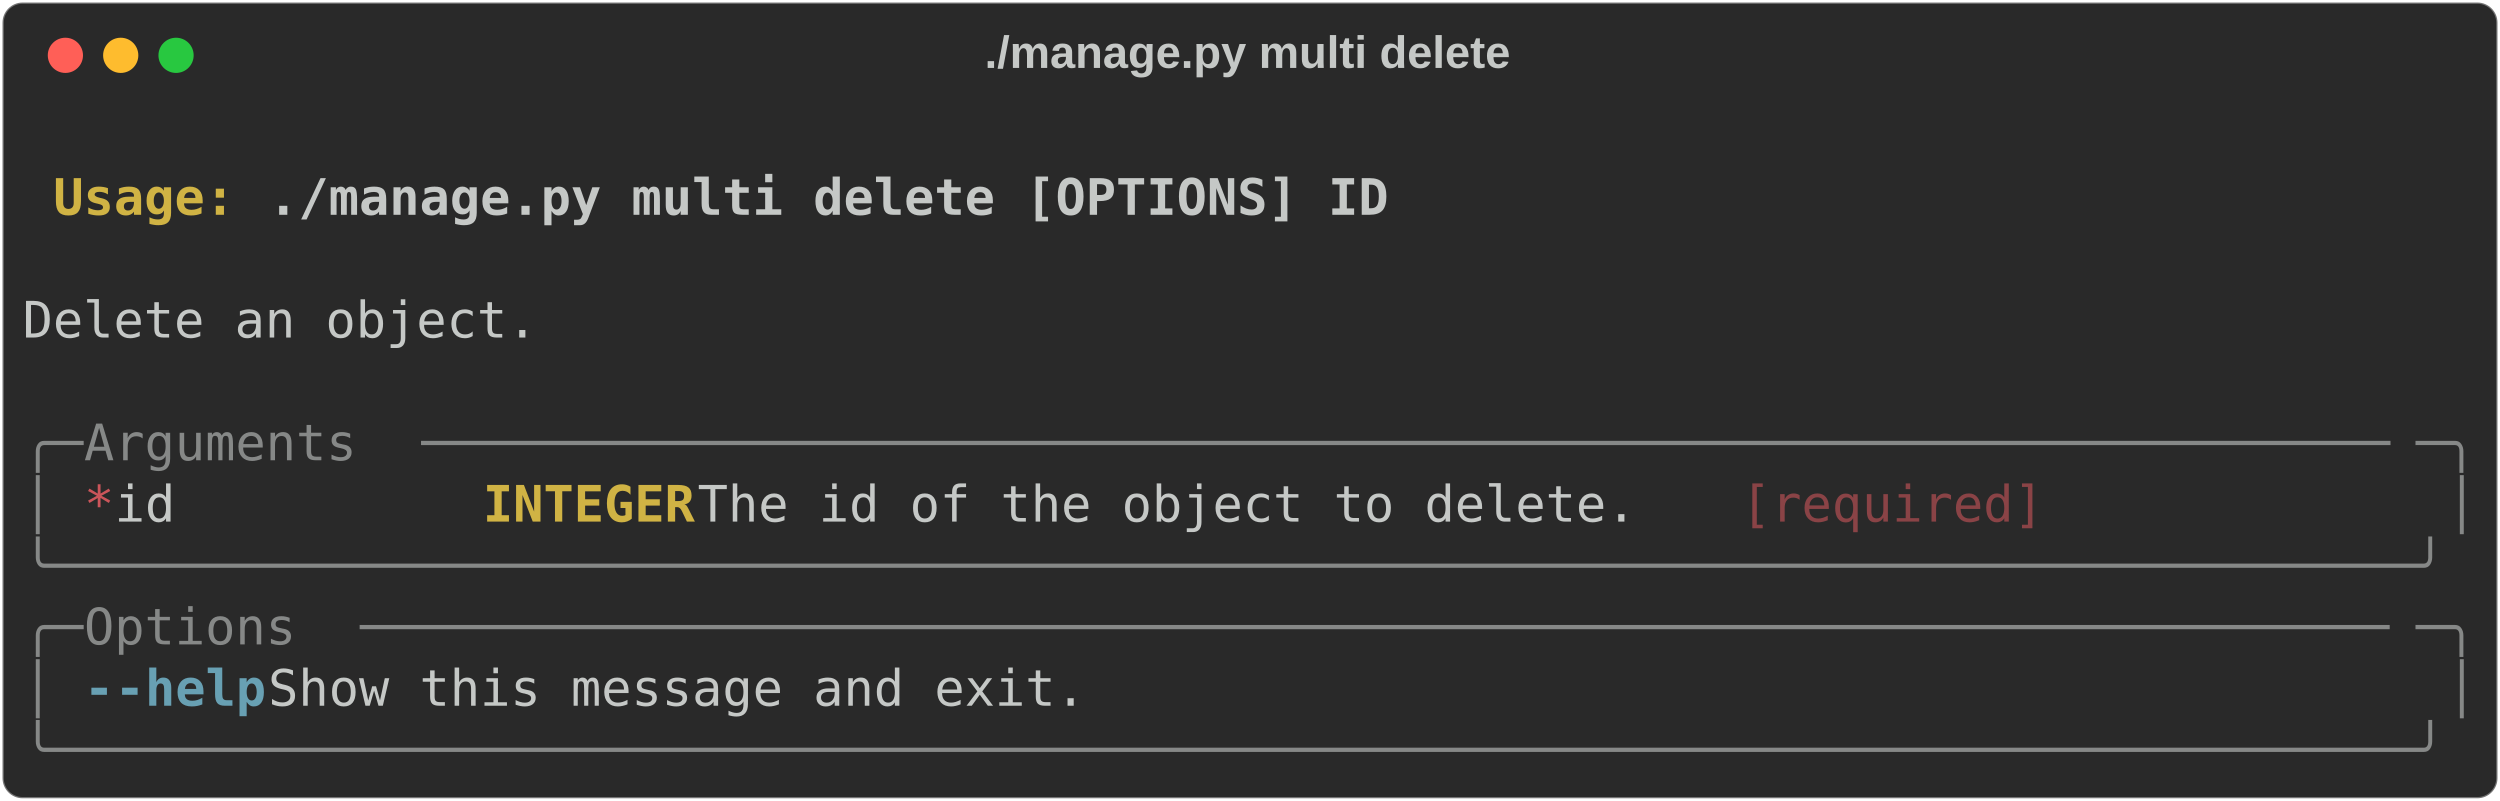
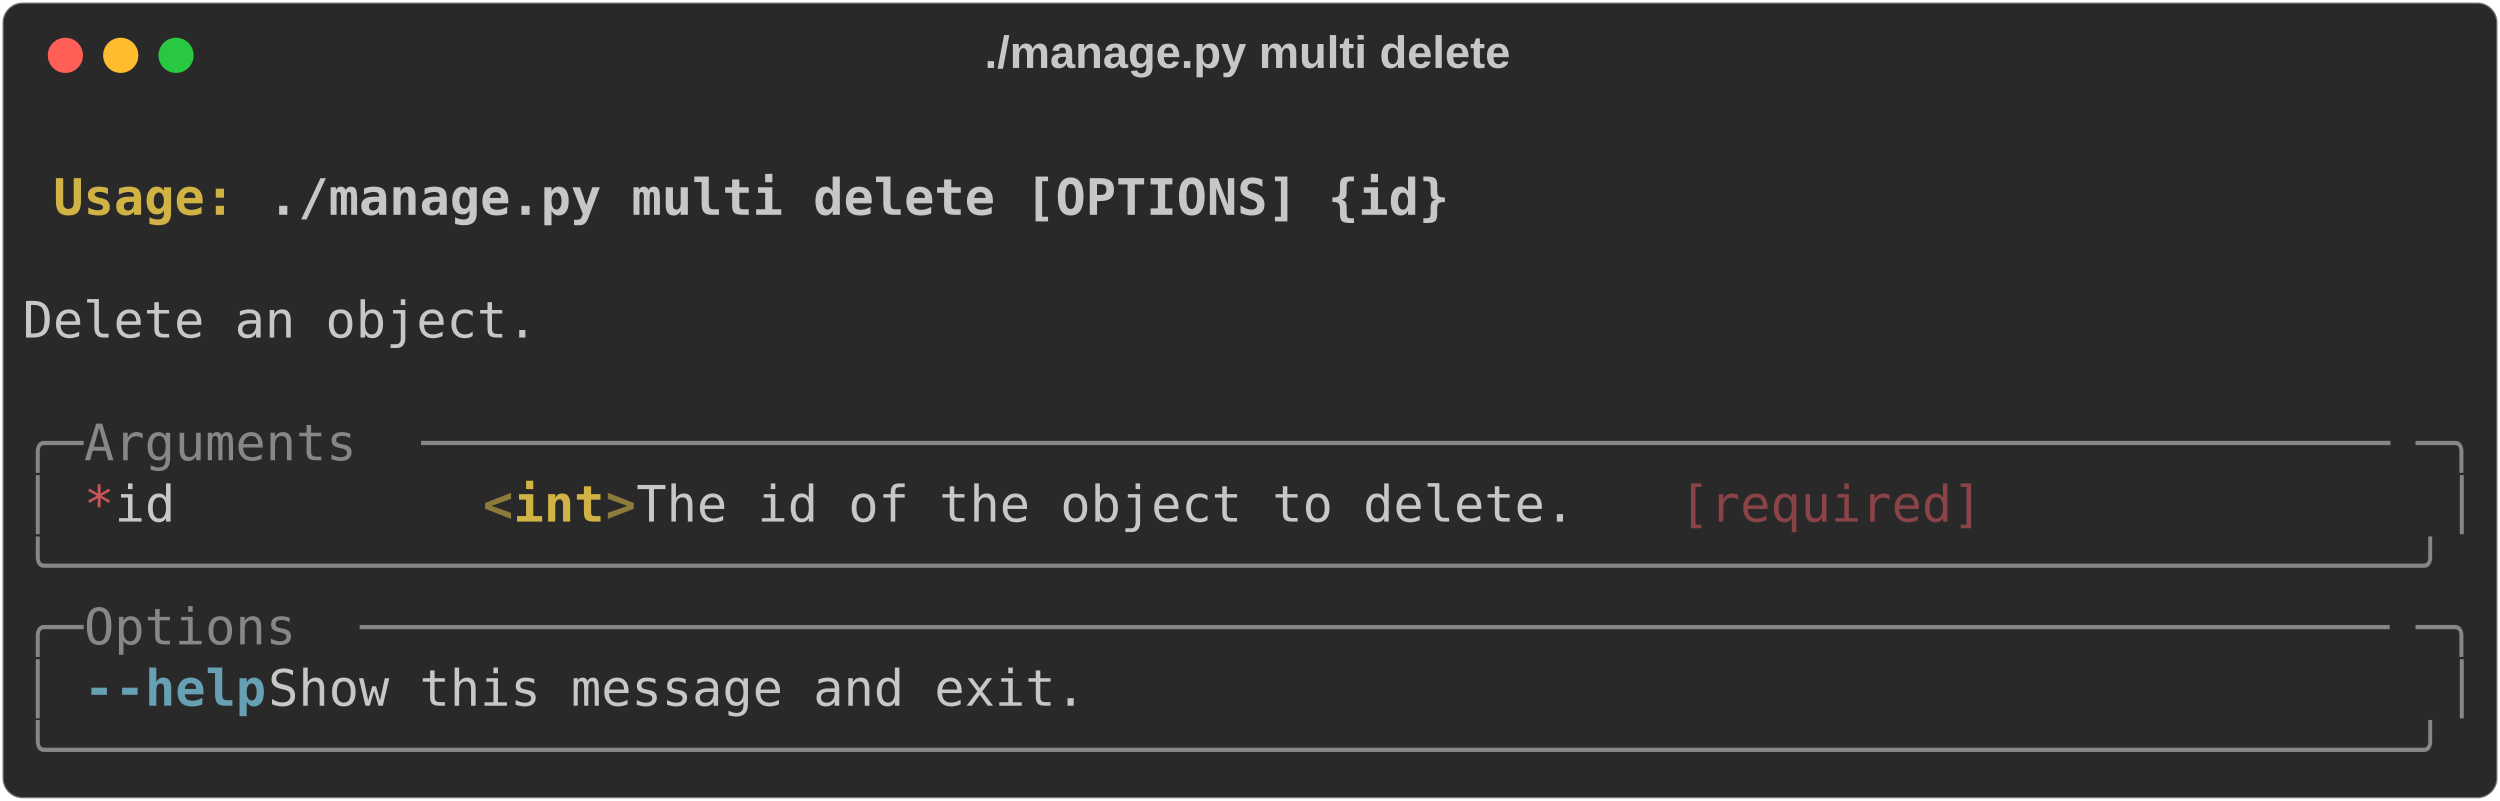
<svg xmlns="http://www.w3.org/2000/svg" class="rich-terminal" viewBox="0 0 994 318.4">
  <style>

    @font-face {
        font-family: "Fira Code";
        src: local("FiraCode-Regular"),
                url("https://cdnjs.cloudflare.com/ajax/libs/firacode/6.2.0/woff2/FiraCode-Regular.woff2") format("woff2"),
                url("https://cdnjs.cloudflare.com/ajax/libs/firacode/6.2.0/woff/FiraCode-Regular.woff") format("woff");
        font-style: normal;
        font-weight: 400;
    }
    @font-face {
        font-family: "Fira Code";
        src: local("FiraCode-Bold"),
                url("https://cdnjs.cloudflare.com/ajax/libs/firacode/6.2.0/woff2/FiraCode-Bold.woff2") format("woff2"),
                url("https://cdnjs.cloudflare.com/ajax/libs/firacode/6.2.0/woff/FiraCode-Bold.woff") format("woff");
        font-style: bold;
        font-weight: 700;
    }

-     .terminal-927040774-matrix {
+     .terminal-2285945643-matrix {
        font-family: Fira Code, monospace;
        font-size: 20px;
        line-height: 24.4px;
        font-variant-east-asian: full-width;
    }

-     .terminal-927040774-title {
+     .terminal-2285945643-title {
        font-size: 18px;
        font-weight: bold;
        font-family: arial;
    }

-     .terminal-927040774-r1 { fill: #c5c8c6;font-weight: bold }
- .terminal-927040774-r2 { fill: #c5c8c6 }
- .terminal-927040774-r3 { fill: #d0b344;font-weight: bold }
- .terminal-927040774-r4 { fill: #868887 }
- .terminal-927040774-r5 { fill: #cc555a }
- .terminal-927040774-r6 { fill: #8a4346 }
- .terminal-927040774-r7 { fill: #68a0b3;font-weight: bold }
+     .terminal-2285945643-r1 { fill: #c5c8c6;font-weight: bold }
+ .terminal-2285945643-r2 { fill: #c5c8c6 }
+ .terminal-2285945643-r3 { fill: #d0b344;font-weight: bold }
+ .terminal-2285945643-r4 { fill: #868887 }
+ .terminal-2285945643-r5 { fill: #cc555a }
+ .terminal-2285945643-r6 { fill: #8d7b39;font-weight: bold }
+ .terminal-2285945643-r7 { fill: #8a4346 }
+ .terminal-2285945643-r8 { fill: #68a0b3;font-weight: bold }
    </style>
  <defs>
-     <clipPath id="terminal-927040774-clip-terminal">
+     <clipPath id="terminal-2285945643-clip-terminal">
      <rect x="0" y="0" width="975.0" height="267.4" />
    </clipPath>
-     <clipPath id="terminal-927040774-line-0">
+     <clipPath id="terminal-2285945643-line-0">
      <rect x="0" y="1.5" width="976" height="24.65" />
    </clipPath>
-     <clipPath id="terminal-927040774-line-1">
+     <clipPath id="terminal-2285945643-line-1">
      <rect x="0" y="25.9" width="976" height="24.65" />
    </clipPath>
-     <clipPath id="terminal-927040774-line-2">
+     <clipPath id="terminal-2285945643-line-2">
      <rect x="0" y="50.3" width="976" height="24.65" />
    </clipPath>
-     <clipPath id="terminal-927040774-line-3">
+     <clipPath id="terminal-2285945643-line-3">
      <rect x="0" y="74.7" width="976" height="24.65" />
    </clipPath>
-     <clipPath id="terminal-927040774-line-4">
+     <clipPath id="terminal-2285945643-line-4">
      <rect x="0" y="99.1" width="976" height="24.65" />
    </clipPath>
-     <clipPath id="terminal-927040774-line-5">
+     <clipPath id="terminal-2285945643-line-5">
      <rect x="0" y="123.5" width="976" height="24.65" />
    </clipPath>
-     <clipPath id="terminal-927040774-line-6">
+     <clipPath id="terminal-2285945643-line-6">
      <rect x="0" y="147.9" width="976" height="24.65" />
    </clipPath>
-     <clipPath id="terminal-927040774-line-7">
+     <clipPath id="terminal-2285945643-line-7">
      <rect x="0" y="172.3" width="976" height="24.65" />
    </clipPath>
-     <clipPath id="terminal-927040774-line-8">
+     <clipPath id="terminal-2285945643-line-8">
      <rect x="0" y="196.7" width="976" height="24.65" />
    </clipPath>
-     <clipPath id="terminal-927040774-line-9">
+     <clipPath id="terminal-2285945643-line-9">
      <rect x="0" y="221.1" width="976" height="24.65" />
    </clipPath>
  </defs>
  <rect fill="#292929" stroke="rgba(255,255,255,0.35)" stroke-width="1" x="1" y="1" width="992" height="316.4" rx="8" />
-   <text class="terminal-927040774-title" fill="#c5c8c6" text-anchor="middle" x="496" y="27">./manage.py multi delete</text>
+   <text class="terminal-2285945643-title" fill="#c5c8c6" text-anchor="middle" x="496" y="27">./manage.py multi delete</text>
  <g transform="translate(26,22)">
    <circle cx="0" cy="0" r="7" fill="#ff5f57" />
    <circle cx="22" cy="0" r="7" fill="#febc2e" />
    <circle cx="44" cy="0" r="7" fill="#28c840" />
  </g>
-   <g transform="translate(9, 41)" clip-path="url(#terminal-927040774-clip-terminal)">
-     <g class="terminal-927040774-matrix">
-       <text class="terminal-927040774-r2" x="976" y="20" textLength="12.2" clip-path="url(#terminal-927040774-line-0)">
+   <g transform="translate(9, 41)" clip-path="url(#terminal-2285945643-clip-terminal)">
+     <g class="terminal-2285945643-matrix">
+       <text class="terminal-2285945643-r2" x="976" y="20" textLength="12.2" clip-path="url(#terminal-2285945643-line-0)">
</text>
-       <text class="terminal-927040774-r3" x="12.2" y="44.4" textLength="85.4" clip-path="url(#terminal-927040774-line-1)">Usage: </text>
-       <text class="terminal-927040774-r1" x="97.6" y="44.4" textLength="451.4" clip-path="url(#terminal-927040774-line-1)">./manage.py multi delete [OPTIONS] ID</text>
-       <text class="terminal-927040774-r2" x="976" y="44.4" textLength="12.2" clip-path="url(#terminal-927040774-line-1)">
+       <text class="terminal-2285945643-r3" x="12.2" y="44.4" textLength="85.4" clip-path="url(#terminal-2285945643-line-1)">Usage: </text>
+       <text class="terminal-2285945643-r1" x="97.6" y="44.4" textLength="475.8" clip-path="url(#terminal-2285945643-line-1)">./manage.py multi delete [OPTIONS] {id}</text>
+       <text class="terminal-2285945643-r2" x="976" y="44.4" textLength="12.2" clip-path="url(#terminal-2285945643-line-1)">
</text>
-       <text class="terminal-927040774-r2" x="976" y="68.8" textLength="12.2" clip-path="url(#terminal-927040774-line-2)">
+       <text class="terminal-2285945643-r2" x="976" y="68.8" textLength="12.2" clip-path="url(#terminal-2285945643-line-2)">
</text>
-       <text class="terminal-927040774-r2" x="0" y="93.2" textLength="976" clip-path="url(#terminal-927040774-line-3)"> Delete an object.                                                              </text>
-       <text class="terminal-927040774-r2" x="976" y="93.2" textLength="12.2" clip-path="url(#terminal-927040774-line-3)">
+       <text class="terminal-2285945643-r2" x="0" y="93.2" textLength="976" clip-path="url(#terminal-2285945643-line-3)"> Delete an object.                                                              </text>
+       <text class="terminal-2285945643-r2" x="976" y="93.2" textLength="12.2" clip-path="url(#terminal-2285945643-line-3)">
</text>
-       <text class="terminal-927040774-r2" x="976" y="117.6" textLength="12.2" clip-path="url(#terminal-927040774-line-4)">
+       <text class="terminal-2285945643-r2" x="976" y="117.6" textLength="12.2" clip-path="url(#terminal-2285945643-line-4)">
</text>
-       <text class="terminal-927040774-r4" x="0" y="142" textLength="24.4" clip-path="url(#terminal-927040774-line-5)">╭─</text>
-       <text class="terminal-927040774-r4" x="24.4" y="142" textLength="134.2" clip-path="url(#terminal-927040774-line-5)"> Arguments </text>
-       <text class="terminal-927040774-r4" x="158.6" y="142" textLength="793" clip-path="url(#terminal-927040774-line-5)">─────────────────────────────────────────────────────────────────</text>
-       <text class="terminal-927040774-r4" x="951.6" y="142" textLength="24.4" clip-path="url(#terminal-927040774-line-5)">─╮</text>
-       <text class="terminal-927040774-r2" x="976" y="142" textLength="12.2" clip-path="url(#terminal-927040774-line-5)">
+       <text class="terminal-2285945643-r4" x="0" y="142" textLength="24.4" clip-path="url(#terminal-2285945643-line-5)">╭─</text>
+       <text class="terminal-2285945643-r4" x="24.4" y="142" textLength="134.2" clip-path="url(#terminal-2285945643-line-5)"> Arguments </text>
+       <text class="terminal-2285945643-r4" x="158.6" y="142" textLength="793" clip-path="url(#terminal-2285945643-line-5)">─────────────────────────────────────────────────────────────────</text>
+       <text class="terminal-2285945643-r4" x="951.6" y="142" textLength="24.4" clip-path="url(#terminal-2285945643-line-5)">─╮</text>
+       <text class="terminal-2285945643-r2" x="976" y="142" textLength="12.2" clip-path="url(#terminal-2285945643-line-5)">
</text>
-       <text class="terminal-927040774-r4" x="0" y="166.4" textLength="12.2" clip-path="url(#terminal-927040774-line-6)">│</text>
-       <text class="terminal-927040774-r5" x="24.4" y="166.4" textLength="12.2" clip-path="url(#terminal-927040774-line-6)">*</text>
-       <text class="terminal-927040774-r2" x="36.6" y="166.4" textLength="146.4" clip-path="url(#terminal-927040774-line-6)">    id      </text>
-       <text class="terminal-927040774-r3" x="183" y="166.4" textLength="85.4" clip-path="url(#terminal-927040774-line-6)">INTEGER</text>
-       <text class="terminal-927040774-r2" x="268.4" y="166.4" textLength="414.8" clip-path="url(#terminal-927040774-line-6)">  The id of the object to delete. </text>
-       <text class="terminal-927040774-r6" x="683.2" y="166.4" textLength="122" clip-path="url(#terminal-927040774-line-6)">[required]</text>
-       <text class="terminal-927040774-r4" x="963.8" y="166.4" textLength="12.2" clip-path="url(#terminal-927040774-line-6)">│</text>
-       <text class="terminal-927040774-r2" x="976" y="166.4" textLength="12.2" clip-path="url(#terminal-927040774-line-6)">
+       <text class="terminal-2285945643-r4" x="0" y="166.4" textLength="12.2" clip-path="url(#terminal-2285945643-line-6)">│</text>
+       <text class="terminal-2285945643-r5" x="24.4" y="166.4" textLength="12.2" clip-path="url(#terminal-2285945643-line-6)">*</text>
+       <text class="terminal-2285945643-r2" x="36.6" y="166.4" textLength="146.4" clip-path="url(#terminal-2285945643-line-6)">    id      </text>
+       <text class="terminal-2285945643-r6" x="183" y="166.4" textLength="12.2" clip-path="url(#terminal-2285945643-line-6)">&lt;</text>
+       <text class="terminal-2285945643-r3" x="195.2" y="166.4" textLength="36.6" clip-path="url(#terminal-2285945643-line-6)">int</text>
+       <text class="terminal-2285945643-r6" x="231.8" y="166.4" textLength="12.2" clip-path="url(#terminal-2285945643-line-6)">&gt;</text>
+       <text class="terminal-2285945643-r2" x="244" y="166.4" textLength="414.8" clip-path="url(#terminal-2285945643-line-6)">  The id of the object to delete. </text>
+       <text class="terminal-2285945643-r7" x="658.8" y="166.4" textLength="122" clip-path="url(#terminal-2285945643-line-6)">[required]</text>
+       <text class="terminal-2285945643-r4" x="963.8" y="166.4" textLength="12.2" clip-path="url(#terminal-2285945643-line-6)">│</text>
+       <text class="terminal-2285945643-r2" x="976" y="166.4" textLength="12.2" clip-path="url(#terminal-2285945643-line-6)">
</text>
-       <text class="terminal-927040774-r4" x="0" y="190.8" textLength="976" clip-path="url(#terminal-927040774-line-7)">╰──────────────────────────────────────────────────────────────────────────────╯</text>
-       <text class="terminal-927040774-r2" x="976" y="190.8" textLength="12.2" clip-path="url(#terminal-927040774-line-7)">
+       <text class="terminal-2285945643-r4" x="0" y="190.8" textLength="976" clip-path="url(#terminal-2285945643-line-7)">╰──────────────────────────────────────────────────────────────────────────────╯</text>
+       <text class="terminal-2285945643-r2" x="976" y="190.8" textLength="12.2" clip-path="url(#terminal-2285945643-line-7)">
</text>
-       <text class="terminal-927040774-r4" x="0" y="215.2" textLength="24.4" clip-path="url(#terminal-927040774-line-8)">╭─</text>
-       <text class="terminal-927040774-r4" x="24.4" y="215.2" textLength="109.8" clip-path="url(#terminal-927040774-line-8)"> Options </text>
-       <text class="terminal-927040774-r4" x="134.2" y="215.2" textLength="817.4" clip-path="url(#terminal-927040774-line-8)">───────────────────────────────────────────────────────────────────</text>
-       <text class="terminal-927040774-r4" x="951.6" y="215.2" textLength="24.4" clip-path="url(#terminal-927040774-line-8)">─╮</text>
-       <text class="terminal-927040774-r2" x="976" y="215.2" textLength="12.2" clip-path="url(#terminal-927040774-line-8)">
+       <text class="terminal-2285945643-r4" x="0" y="215.2" textLength="24.4" clip-path="url(#terminal-2285945643-line-8)">╭─</text>
+       <text class="terminal-2285945643-r4" x="24.4" y="215.2" textLength="109.8" clip-path="url(#terminal-2285945643-line-8)"> Options </text>
+       <text class="terminal-2285945643-r4" x="134.2" y="215.2" textLength="817.4" clip-path="url(#terminal-2285945643-line-8)">───────────────────────────────────────────────────────────────────</text>
+       <text class="terminal-2285945643-r4" x="951.6" y="215.2" textLength="24.4" clip-path="url(#terminal-2285945643-line-8)">─╮</text>
+       <text class="terminal-2285945643-r2" x="976" y="215.2" textLength="12.2" clip-path="url(#terminal-2285945643-line-8)">
</text>
-       <text class="terminal-927040774-r4" x="0" y="239.6" textLength="12.2" clip-path="url(#terminal-927040774-line-9)">│</text>
-       <text class="terminal-927040774-r7" x="24.4" y="239.6" textLength="12.2" clip-path="url(#terminal-927040774-line-9)">-</text>
-       <text class="terminal-927040774-r7" x="36.6" y="239.6" textLength="61" clip-path="url(#terminal-927040774-line-9)">-help</text>
-       <text class="terminal-927040774-r2" x="97.6" y="239.6" textLength="866.2" clip-path="url(#terminal-927040774-line-9)">          Show this message and exit.                                  </text>
-       <text class="terminal-927040774-r4" x="963.8" y="239.6" textLength="12.2" clip-path="url(#terminal-927040774-line-9)">│</text>
-       <text class="terminal-927040774-r2" x="976" y="239.6" textLength="12.2" clip-path="url(#terminal-927040774-line-9)">
+       <text class="terminal-2285945643-r4" x="0" y="239.6" textLength="12.2" clip-path="url(#terminal-2285945643-line-9)">│</text>
+       <text class="terminal-2285945643-r8" x="24.4" y="239.6" textLength="12.2" clip-path="url(#terminal-2285945643-line-9)">-</text>
+       <text class="terminal-2285945643-r8" x="36.6" y="239.6" textLength="61" clip-path="url(#terminal-2285945643-line-9)">-help</text>
+       <text class="terminal-2285945643-r2" x="97.6" y="239.6" textLength="866.2" clip-path="url(#terminal-2285945643-line-9)">          Show this message and exit.                                  </text>
+       <text class="terminal-2285945643-r4" x="963.8" y="239.6" textLength="12.2" clip-path="url(#terminal-2285945643-line-9)">│</text>
+       <text class="terminal-2285945643-r2" x="976" y="239.6" textLength="12.2" clip-path="url(#terminal-2285945643-line-9)">
</text>
-       <text class="terminal-927040774-r4" x="0" y="264" textLength="976" clip-path="url(#terminal-927040774-line-10)">╰──────────────────────────────────────────────────────────────────────────────╯</text>
-       <text class="terminal-927040774-r2" x="976" y="264" textLength="12.2" clip-path="url(#terminal-927040774-line-10)">
+       <text class="terminal-2285945643-r4" x="0" y="264" textLength="976" clip-path="url(#terminal-2285945643-line-10)">╰──────────────────────────────────────────────────────────────────────────────╯</text>
+       <text class="terminal-2285945643-r2" x="976" y="264" textLength="12.2" clip-path="url(#terminal-2285945643-line-10)">
</text>
    </g>
  </g>
</svg>
